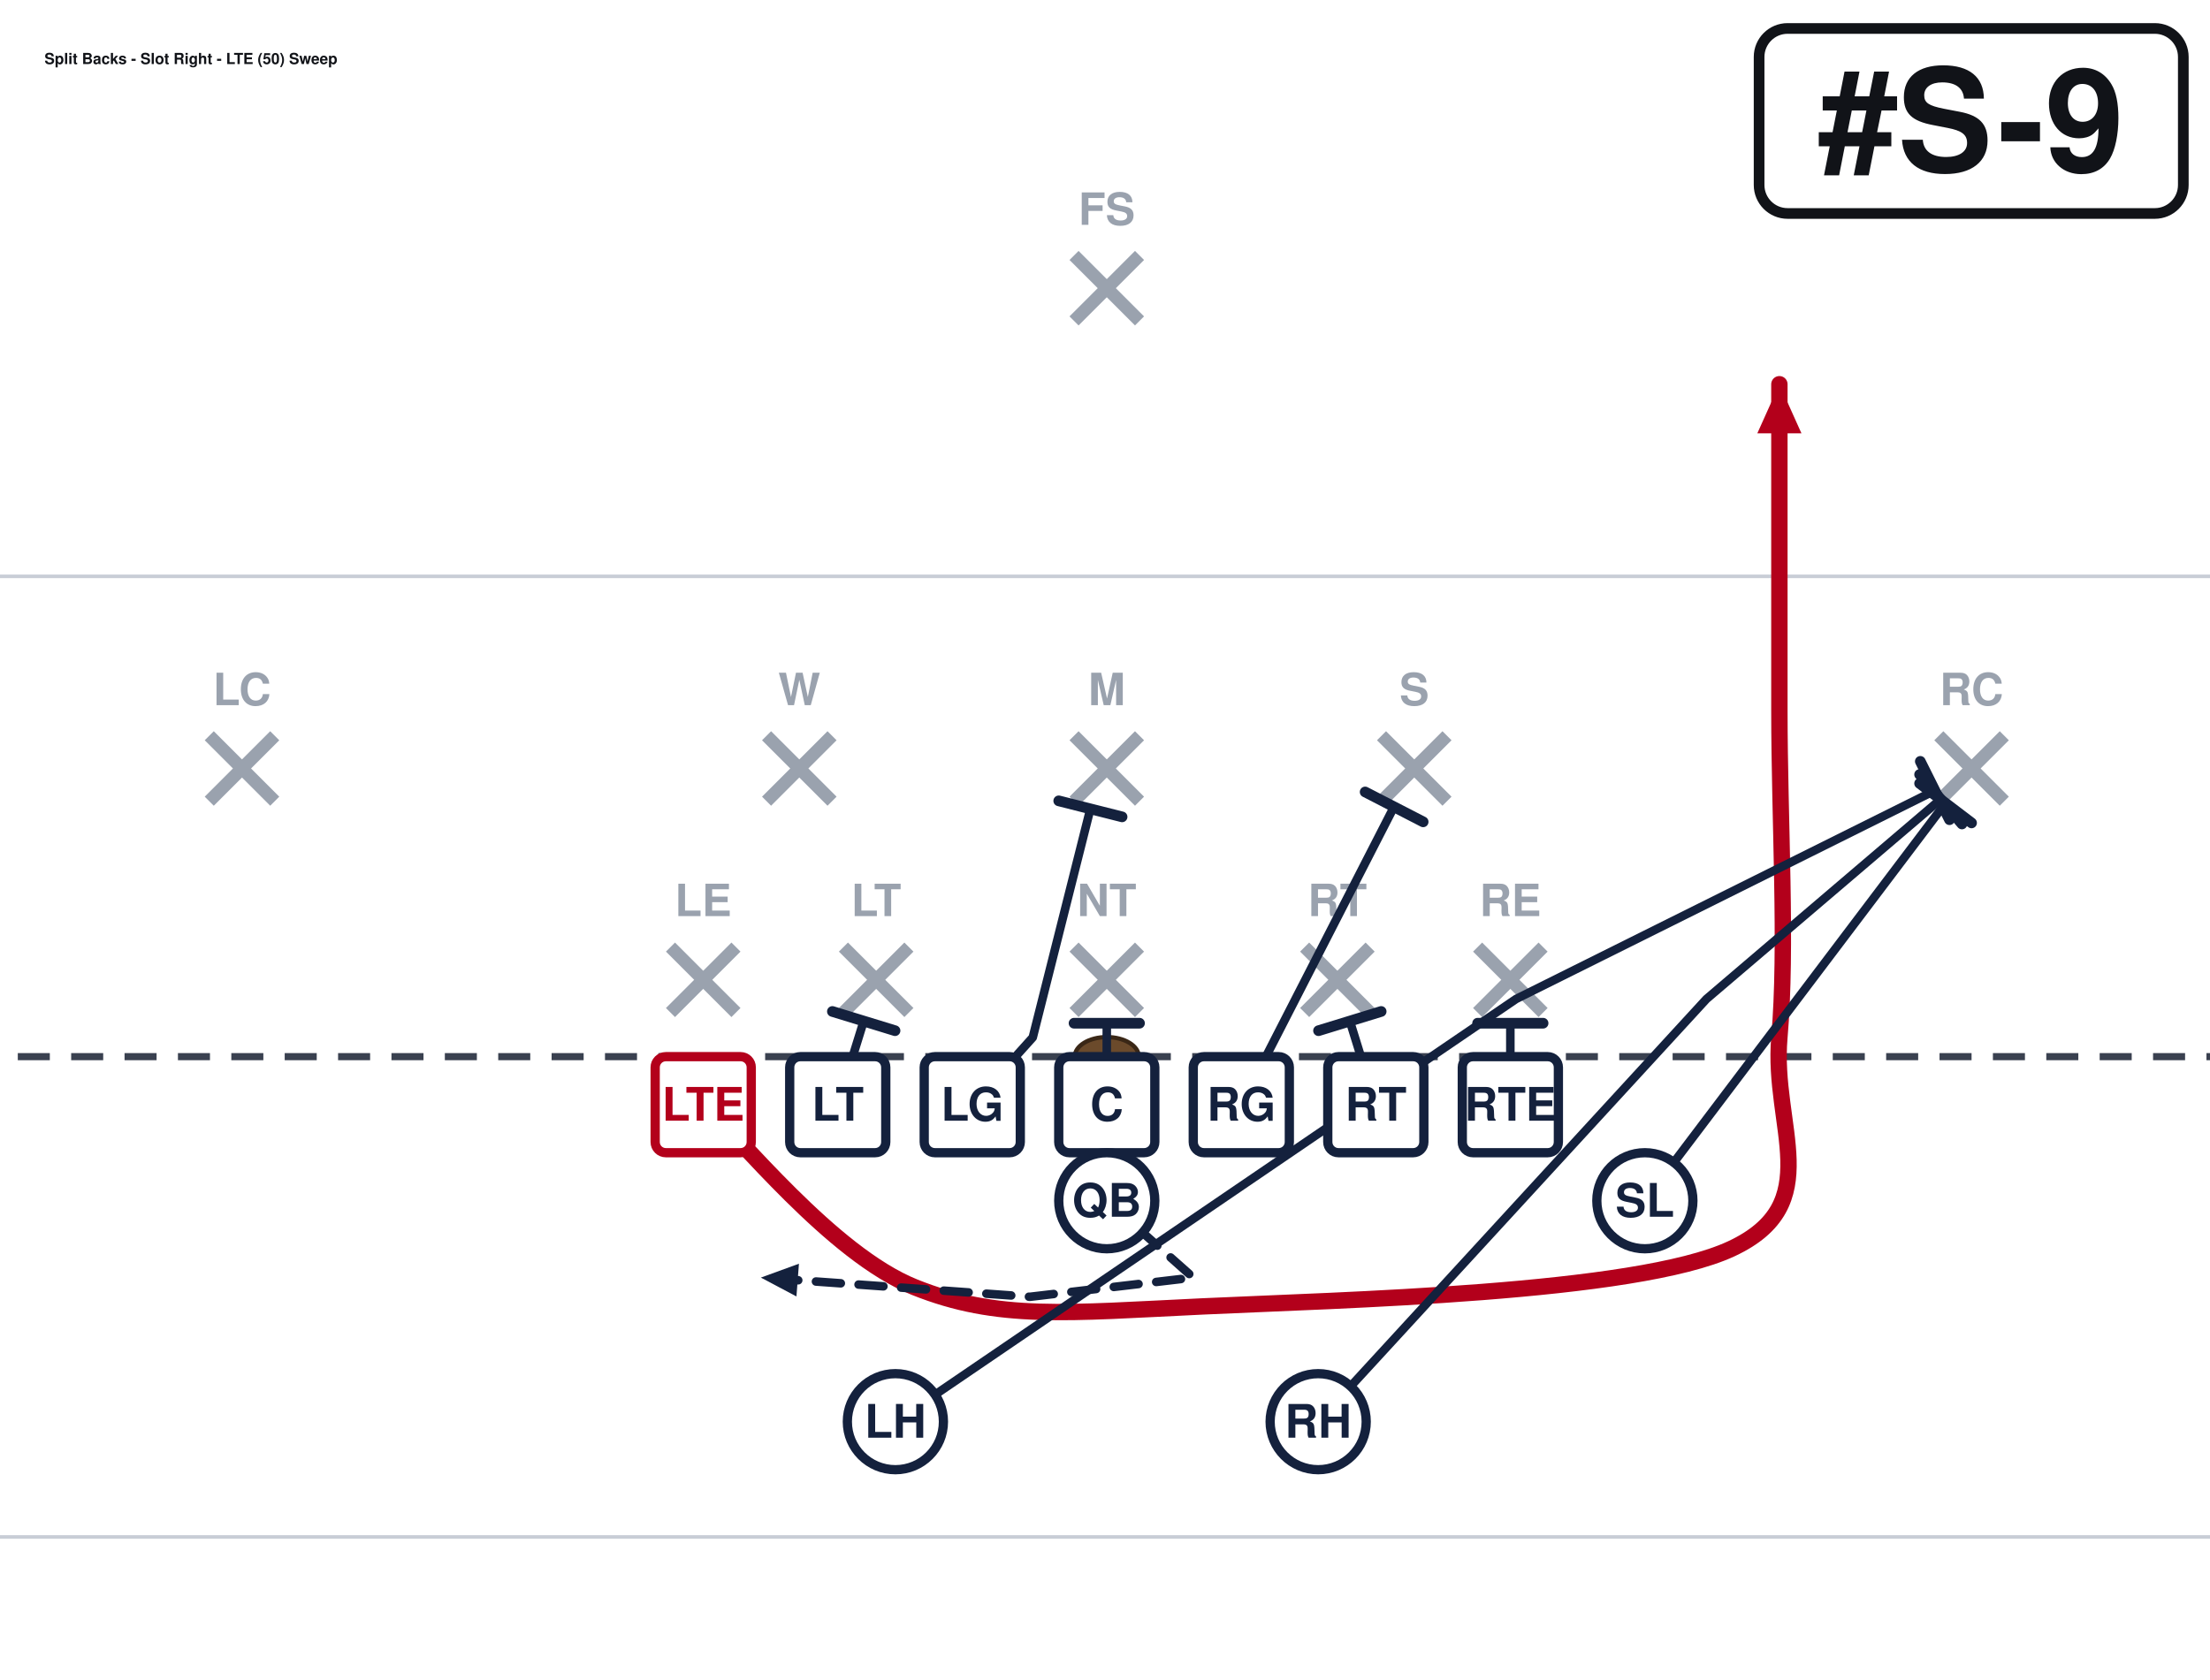
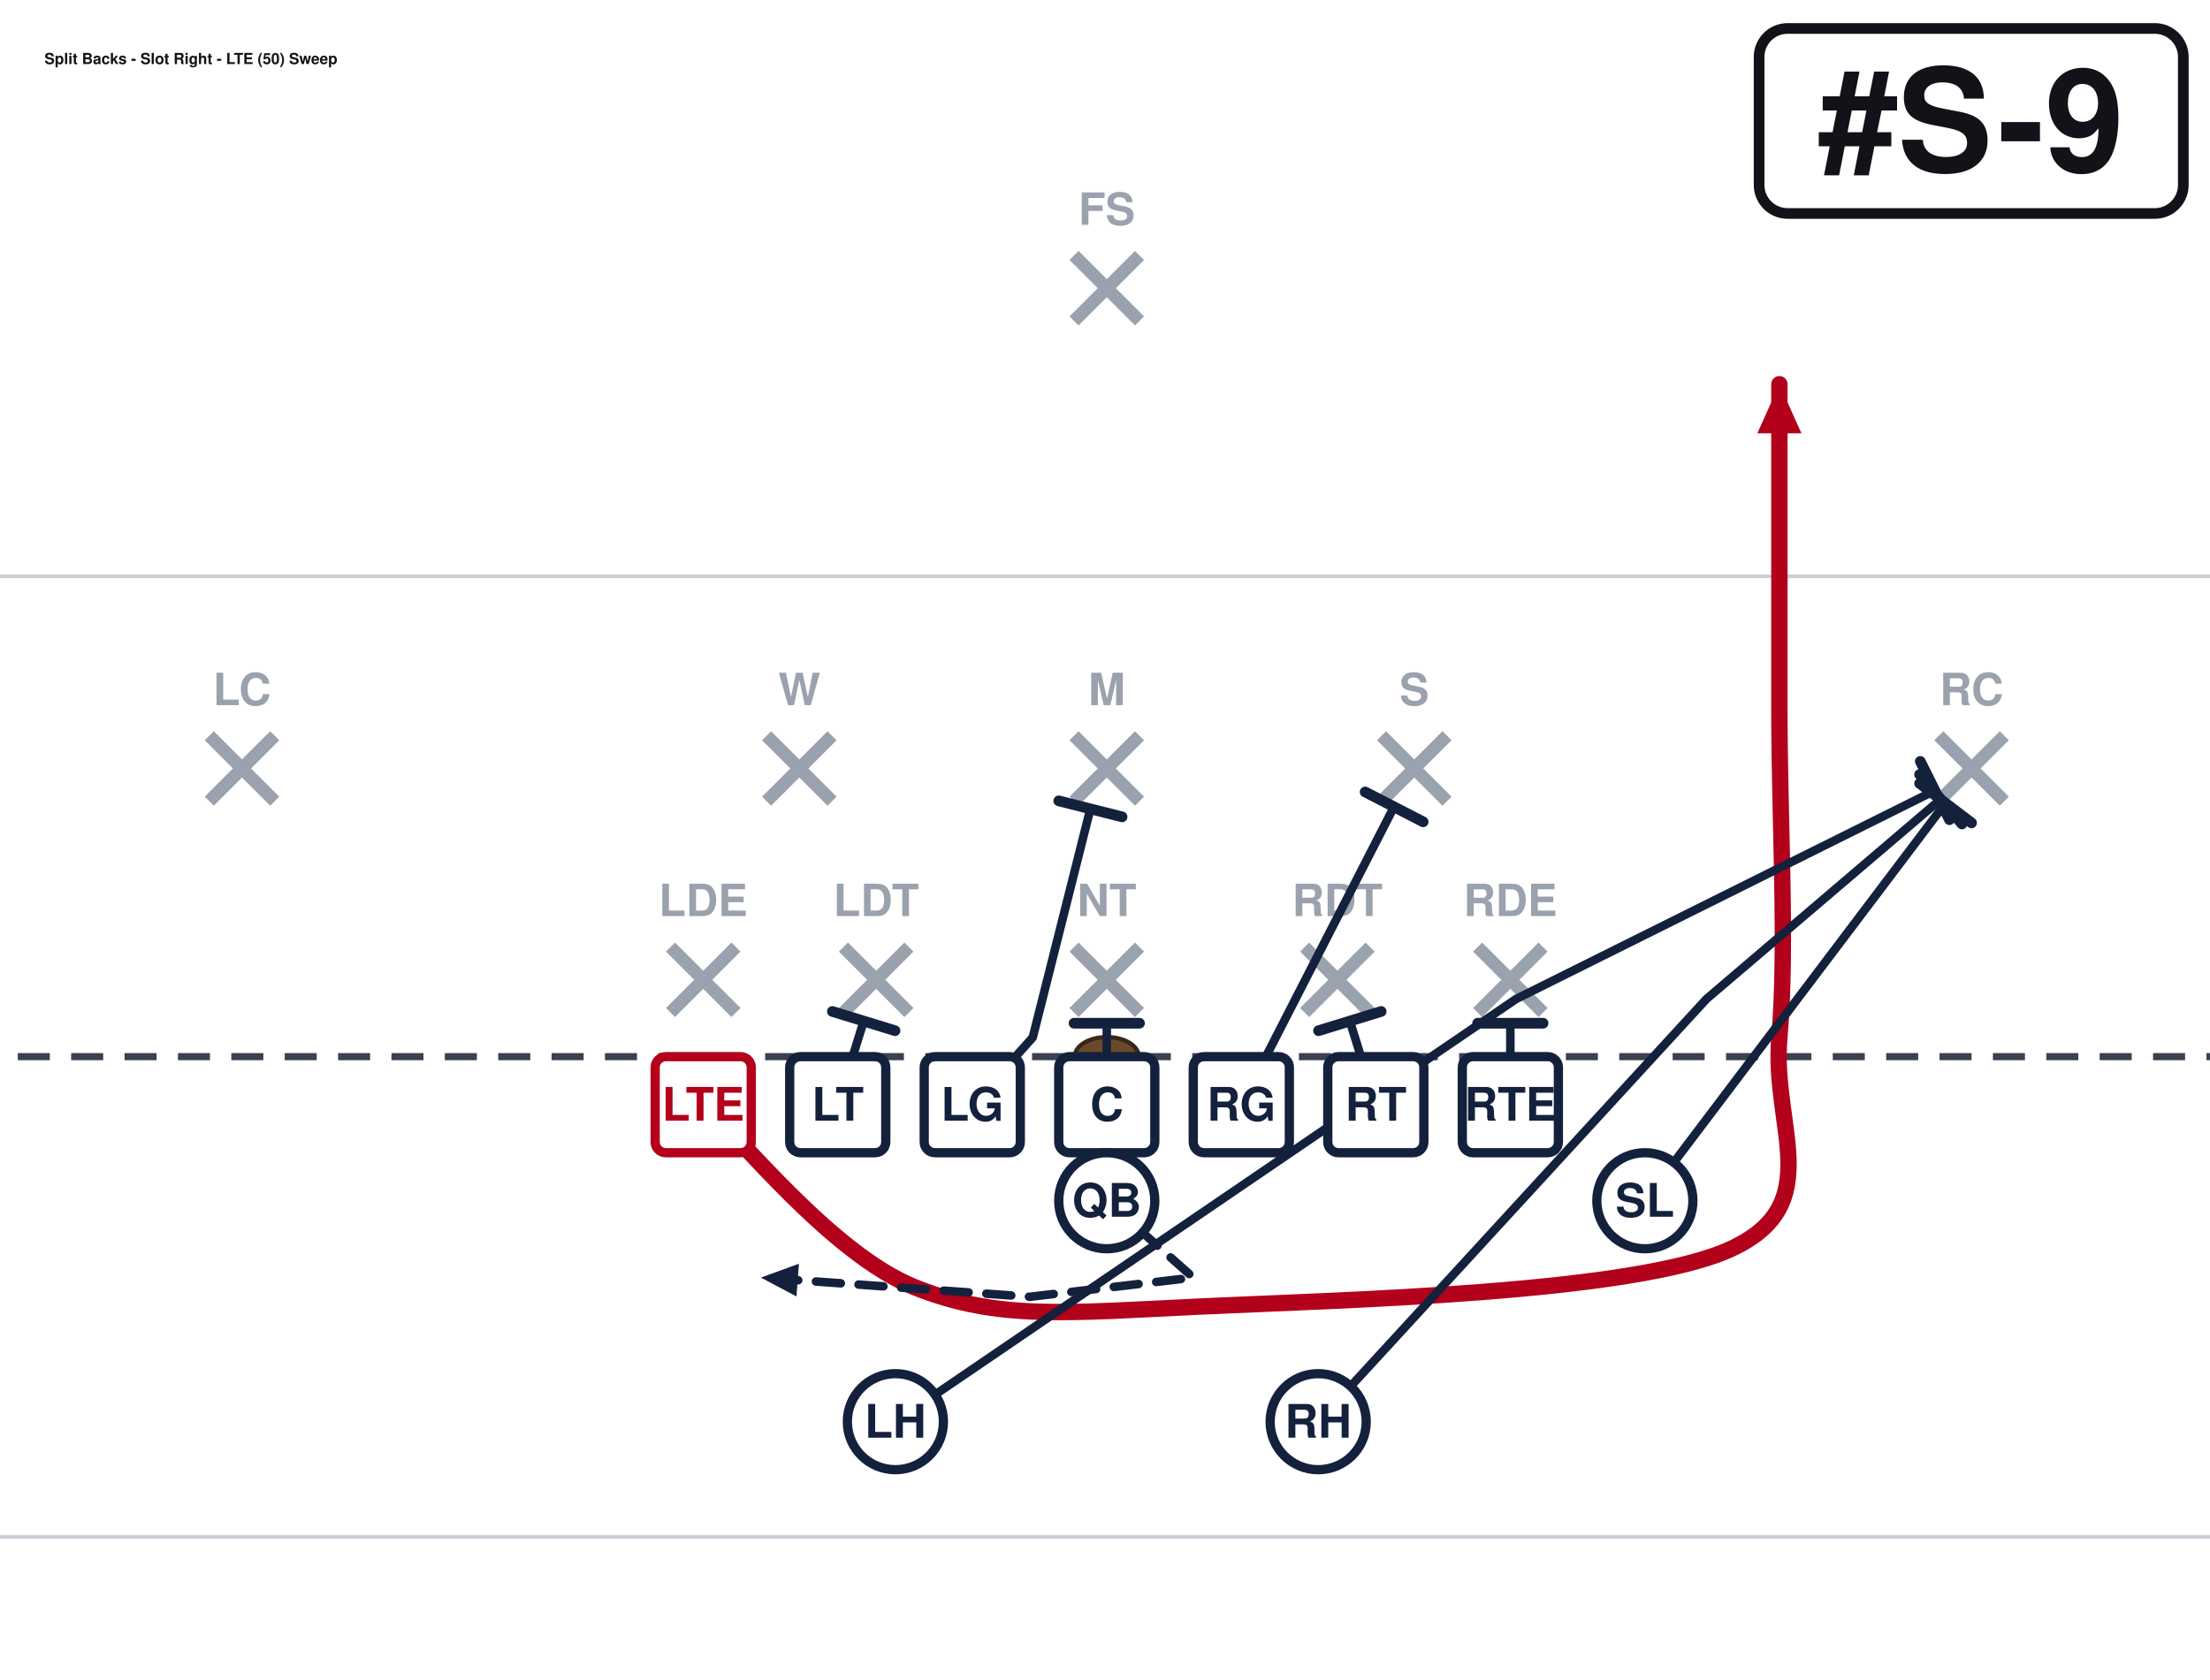
<svg xmlns="http://www.w3.org/2000/svg" width="621" height="472" viewBox="40 27 621 472" font-family="Segoe UI, Helvetica, Arial, sans-serif" role="img">
  <rect x="0" y="0" width="702" height="513" fill="#ffffff" />
  <line x1="0" y1="459.0" x2="702" y2="459.0" stroke="#c8cdd6" stroke-width="1" />
  <line x1="0" y1="189.0" x2="702" y2="189.0" stroke="#c8cdd6" stroke-width="1" />
  <line x1="0" y1="324.0" x2="702" y2="324.0" stroke="#3a4150" stroke-width="2" stroke-dasharray="9 6" />
  <ellipse cx="351.0" cy="324.0" rx="9" ry="5.5" fill="#6b4a2b" stroke="#3a2716" stroke-width="1.2" />
  <line x1="228.4" y1="293.2" x2="246.8" y2="311.6" stroke="#9aa2ae" stroke-width="3.6" />
  <line x1="246.8" y1="293.2" x2="228.4" y2="311.6" stroke="#9aa2ae" stroke-width="3.6" />
-   <text x="237.6" y="284.5" text-anchor="middle" font-size="12.5" fill="#9aa2ae" font-weight="600">LE</text>
+   <text x="237.6" y="284.5" text-anchor="middle" font-size="12.5" fill="#9aa2ae" font-weight="600">LDE</text>
  <line x1="277.0" y1="293.2" x2="295.4" y2="311.6" stroke="#9aa2ae" stroke-width="3.6" />
  <line x1="295.4" y1="293.2" x2="277.0" y2="311.6" stroke="#9aa2ae" stroke-width="3.6" />
-   <text x="286.2" y="284.5" text-anchor="middle" font-size="12.5" fill="#9aa2ae" font-weight="600">LT</text>
+   <text x="286.2" y="284.5" text-anchor="middle" font-size="12.5" fill="#9aa2ae" font-weight="600">LDT</text>
  <line x1="341.8" y1="293.2" x2="360.2" y2="311.6" stroke="#9aa2ae" stroke-width="3.6" />
  <line x1="360.2" y1="293.2" x2="341.8" y2="311.6" stroke="#9aa2ae" stroke-width="3.6" />
  <text x="351.0" y="284.5" text-anchor="middle" font-size="12.5" fill="#9aa2ae" font-weight="600">NT</text>
  <line x1="406.6" y1="293.2" x2="425.0" y2="311.6" stroke="#9aa2ae" stroke-width="3.6" />
  <line x1="425.0" y1="293.2" x2="406.6" y2="311.6" stroke="#9aa2ae" stroke-width="3.6" />
-   <text x="415.8" y="284.5" text-anchor="middle" font-size="12.5" fill="#9aa2ae" font-weight="600">RT</text>
+   <text x="415.8" y="284.5" text-anchor="middle" font-size="12.5" fill="#9aa2ae" font-weight="600">RDT</text>
  <line x1="455.2" y1="293.2" x2="473.6" y2="311.6" stroke="#9aa2ae" stroke-width="3.6" />
  <line x1="473.6" y1="293.2" x2="455.2" y2="311.6" stroke="#9aa2ae" stroke-width="3.6" />
-   <text x="464.4" y="284.5" text-anchor="middle" font-size="12.5" fill="#9aa2ae" font-weight="600">RE</text>
+   <text x="464.4" y="284.5" text-anchor="middle" font-size="12.5" fill="#9aa2ae" font-weight="600">RDE</text>
  <line x1="255.4" y1="233.8" x2="273.8" y2="252.2" stroke="#9aa2ae" stroke-width="3.6" />
  <line x1="273.8" y1="233.8" x2="255.4" y2="252.2" stroke="#9aa2ae" stroke-width="3.6" />
  <text x="264.6" y="225.2" text-anchor="middle" font-size="12.5" fill="#9aa2ae" font-weight="600">W</text>
  <line x1="341.8" y1="233.8" x2="360.2" y2="252.2" stroke="#9aa2ae" stroke-width="3.6" />
  <line x1="360.2" y1="233.8" x2="341.8" y2="252.2" stroke="#9aa2ae" stroke-width="3.6" />
  <text x="351.0" y="225.2" text-anchor="middle" font-size="12.5" fill="#9aa2ae" font-weight="600">M</text>
  <line x1="428.2" y1="233.8" x2="446.6" y2="252.2" stroke="#9aa2ae" stroke-width="3.6" />
  <line x1="446.6" y1="233.8" x2="428.2" y2="252.2" stroke="#9aa2ae" stroke-width="3.6" />
  <text x="437.4" y="225.2" text-anchor="middle" font-size="12.5" fill="#9aa2ae" font-weight="600">S</text>
  <line x1="98.8" y1="233.8" x2="117.2" y2="252.2" stroke="#9aa2ae" stroke-width="3.6" />
  <line x1="117.2" y1="233.8" x2="98.8" y2="252.2" stroke="#9aa2ae" stroke-width="3.6" />
  <text x="108.0" y="225.2" text-anchor="middle" font-size="12.5" fill="#9aa2ae" font-weight="600">LC</text>
  <line x1="584.8" y1="233.8" x2="603.2" y2="252.2" stroke="#9aa2ae" stroke-width="3.6" />
  <line x1="603.2" y1="233.8" x2="584.8" y2="252.2" stroke="#9aa2ae" stroke-width="3.6" />
  <text x="594.0" y="225.2" text-anchor="middle" font-size="12.5" fill="#9aa2ae" font-weight="600">RC</text>
  <line x1="341.8" y1="98.8" x2="360.2" y2="117.2" stroke="#9aa2ae" stroke-width="3.6" />
  <line x1="360.2" y1="98.8" x2="341.8" y2="117.2" stroke="#9aa2ae" stroke-width="3.6" />
  <text x="351.0" y="90.2" text-anchor="middle" font-size="12.5" fill="#9aa2ae" font-weight="600">FS</text>
  <path d="M237.6,337.5 C247.5,346.1 273.6,379.4 297.0,388.8 C320.4,398.2 339.8,396.0 378.0,394.2 C416.2,392.4 499.5,390.6 526.5,378.0 C553.5,365.4 537.8,343.8 540.0,318.6 C542.2,293.4 540.0,257.4 540.0,226.8 C540.0,196.2 540.0,150.3 540.0,135.0" fill="none" stroke="#b3001b" stroke-width="4.6" stroke-linecap="round" stroke-linejoin="round" />
  <polygon points="540.0,135.0 546.2,148.8 533.8,148.8" fill="#b3001b" />
  <path d="M275.4,337.5 L282.7,314.0" fill="none" stroke="#14213d" stroke-width="2.4" stroke-linecap="round" stroke-linejoin="round" />
  <line x1="273.9" y1="311.3" x2="291.5" y2="316.7" stroke="#14213d" stroke-width="3.0" stroke-linecap="round" />
  <path d="M313.2,337.5 L330.2,318.6 L346.4,254.3" fill="none" stroke="#14213d" stroke-width="2.4" stroke-linecap="round" stroke-linejoin="round" />
  <line x1="337.5" y1="252.1" x2="355.3" y2="256.6" stroke="#14213d" stroke-width="3.0" stroke-linecap="round" />
  <path d="M351.0,337.5 L351.0,314.6" fill="none" stroke="#14213d" stroke-width="2.4" stroke-linecap="round" stroke-linejoin="round" />
  <line x1="341.8" y1="314.6" x2="360.2" y2="314.6" stroke="#14213d" stroke-width="3.0" stroke-linecap="round" />
  <path d="M388.8,337.5 L431.7,253.8" fill="none" stroke="#14213d" stroke-width="2.4" stroke-linecap="round" stroke-linejoin="round" />
  <line x1="423.6" y1="249.6" x2="439.9" y2="258.0" stroke="#14213d" stroke-width="3.0" stroke-linecap="round" />
  <path d="M426.6,337.5 L419.3,314.0" fill="none" stroke="#14213d" stroke-width="2.4" stroke-linecap="round" stroke-linejoin="round" />
  <line x1="410.5" y1="316.7" x2="428.1" y2="311.3" stroke="#14213d" stroke-width="3.0" stroke-linecap="round" />
  <path d="M464.4,337.5 L464.4,314.6" fill="none" stroke="#14213d" stroke-width="2.4" stroke-linecap="round" stroke-linejoin="round" />
  <line x1="455.2" y1="314.6" x2="473.6" y2="314.6" stroke="#14213d" stroke-width="3.0" stroke-linecap="round" />
  <path d="M502.2,364.5 L586.7,252.7" fill="none" stroke="#14213d" stroke-width="2.4" stroke-linecap="round" stroke-linejoin="round" />
  <line x1="579.4" y1="247.2" x2="594.0" y2="258.3" stroke="#14213d" stroke-width="3.0" stroke-linecap="round" />
  <path d="M351.0,364.5 L375.3,386.1 L329.4,391.5 L253.8,386.1" fill="none" stroke="#14213d" stroke-width="2.4" stroke-linecap="round" stroke-linejoin="round" stroke-dasharray="7 5" />
  <polygon points="253.8,386.1 264.5,382.2 263.8,391.4" fill="#14213d" />
  <path d="M291.6,426.6 L466.0,307.8 L583.7,249.2" fill="none" stroke="#14213d" stroke-width="2.4" stroke-linecap="round" stroke-linejoin="round" />
  <line x1="579.6" y1="241.0" x2="587.8" y2="257.4" stroke="#14213d" stroke-width="3.0" stroke-linecap="round" />
  <path d="M410.4,426.6 L519.5,307.8 L585.4,251.6" fill="none" stroke="#14213d" stroke-width="2.4" stroke-linecap="round" stroke-linejoin="round" />
  <line x1="579.4" y1="244.7" x2="591.3" y2="258.6" stroke="#14213d" stroke-width="3.0" stroke-linecap="round" />
  <rect x="224.1" y="324.0" width="27.0" height="27.0" rx="3" fill="#ffffff" stroke="#b3001b" stroke-width="2.6" />
  <text x="237.6" y="342.0" text-anchor="middle" font-size="13" font-weight="700" fill="#b3001b">LTE</text>
  <rect x="261.9" y="324.0" width="27.0" height="27.0" rx="3" fill="#ffffff" stroke="#14213d" stroke-width="2.6" />
  <text x="275.4" y="342.0" text-anchor="middle" font-size="13" font-weight="700" fill="#14213d">LT</text>
  <rect x="299.7" y="324.0" width="27.0" height="27.0" rx="3" fill="#ffffff" stroke="#14213d" stroke-width="2.6" />
  <text x="313.2" y="342.0" text-anchor="middle" font-size="13" font-weight="700" fill="#14213d">LG</text>
  <rect x="337.5" y="324.0" width="27.0" height="27.0" rx="3" fill="#ffffff" stroke="#14213d" stroke-width="2.6" />
  <text x="351.0" y="342.0" text-anchor="middle" font-size="13" font-weight="700" fill="#14213d">C</text>
  <rect x="375.3" y="324.0" width="27.0" height="27.0" rx="3" fill="#ffffff" stroke="#14213d" stroke-width="2.6" />
  <text x="388.8" y="342.0" text-anchor="middle" font-size="13" font-weight="700" fill="#14213d">RG</text>
  <rect x="413.1" y="324.0" width="27.0" height="27.0" rx="3" fill="#ffffff" stroke="#14213d" stroke-width="2.6" />
  <text x="426.6" y="342.0" text-anchor="middle" font-size="13" font-weight="700" fill="#14213d">RT</text>
  <rect x="450.9" y="324.0" width="27.0" height="27.0" rx="3" fill="#ffffff" stroke="#14213d" stroke-width="2.6" />
  <text x="464.4" y="342.0" text-anchor="middle" font-size="13" font-weight="700" fill="#14213d">RTE</text>
  <circle cx="502.2" cy="364.5" r="13.5" fill="#ffffff" stroke="#14213d" stroke-width="2.6" />
  <text x="502.2" y="369.0" text-anchor="middle" font-size="13" font-weight="700" fill="#14213d">SL</text>
  <circle cx="351.0" cy="364.5" r="13.5" fill="#ffffff" stroke="#14213d" stroke-width="2.6" />
  <text x="351.0" y="369.0" text-anchor="middle" font-size="13" font-weight="700" fill="#14213d">QB</text>
  <circle cx="291.6" cy="426.6" r="13.5" fill="#ffffff" stroke="#14213d" stroke-width="2.6" />
  <text x="291.6" y="431.1" text-anchor="middle" font-size="13" font-weight="700" fill="#14213d">LH</text>
  <circle cx="410.4" cy="426.6" r="13.5" fill="#ffffff" stroke="#14213d" stroke-width="2.6" />
  <text x="410.4" y="431.1" text-anchor="middle" font-size="13" font-weight="700" fill="#14213d">RH</text>
  <rect x="534.3" y="35.0" width="119.2" height="52.0" rx="8" fill="#ffffff" stroke="#111318" stroke-width="3" />
  <text x="593.9" y="75.0" text-anchor="middle" font-size="40" font-weight="800" fill="#111318">#S-9</text>
  <text x="52.5" y="45.0" font-size="4.3" font-weight="700" fill="#111318">Split Backs - Slot Right - LTE (50) Sweep</text>
</svg>
